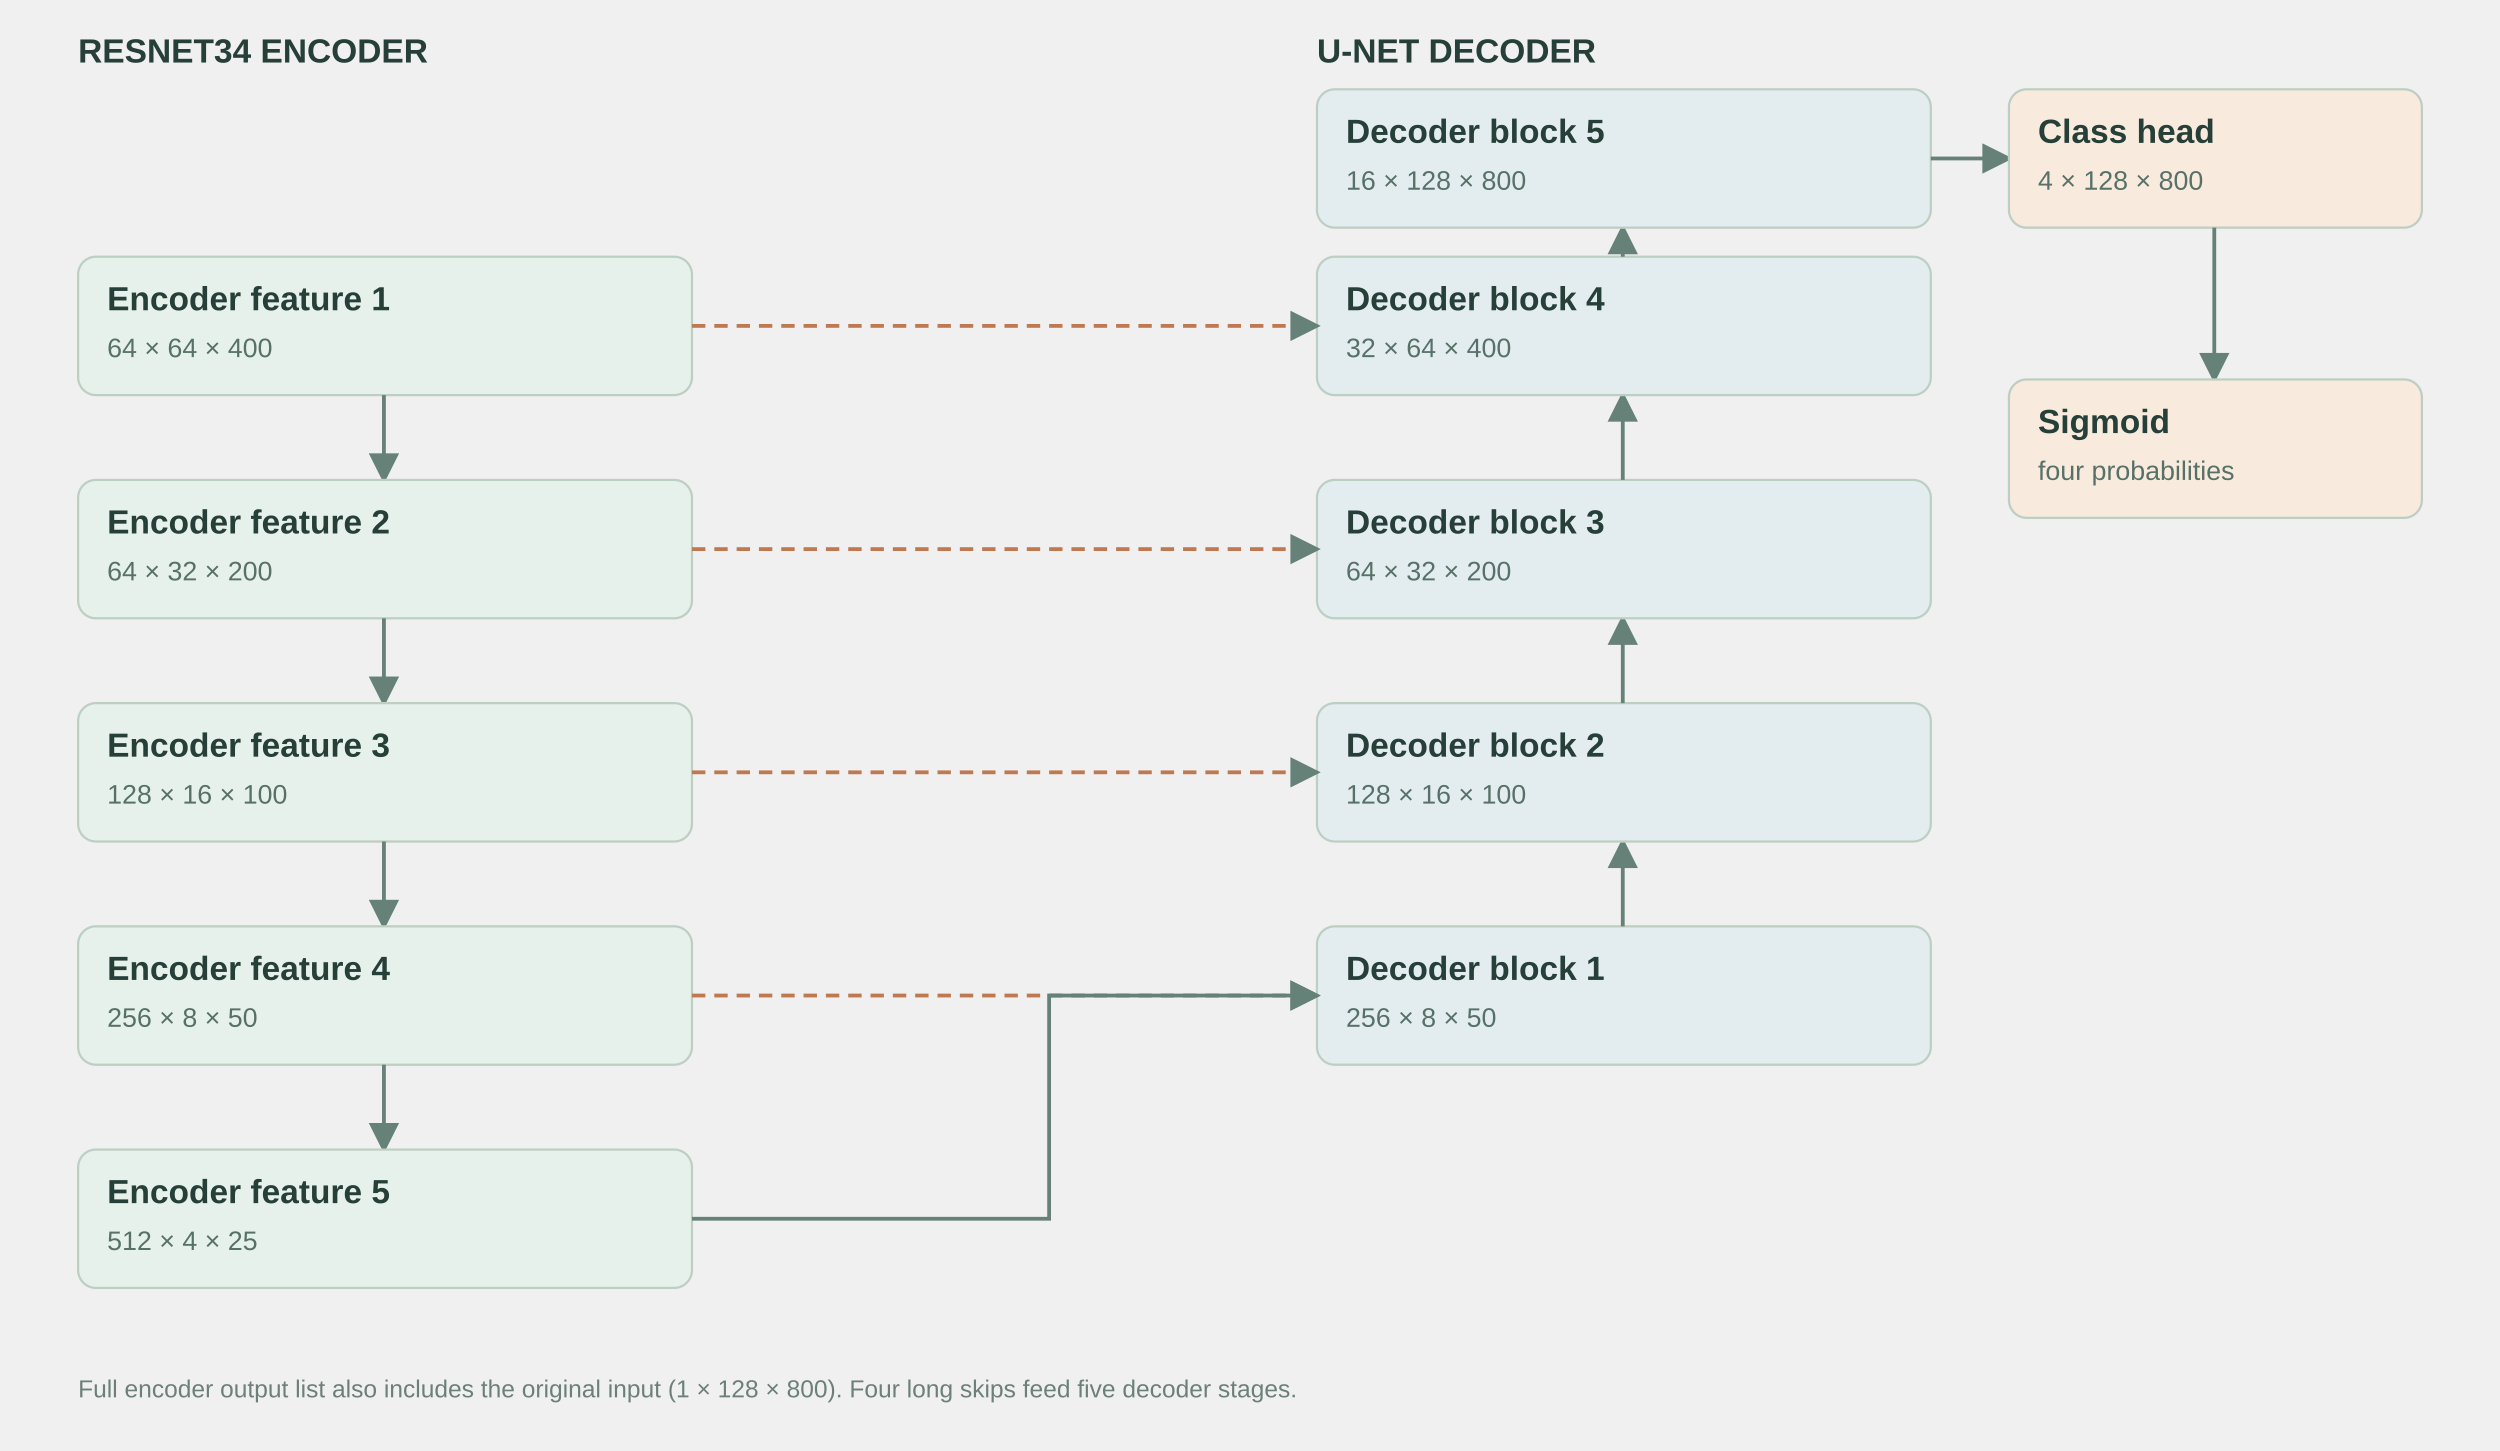
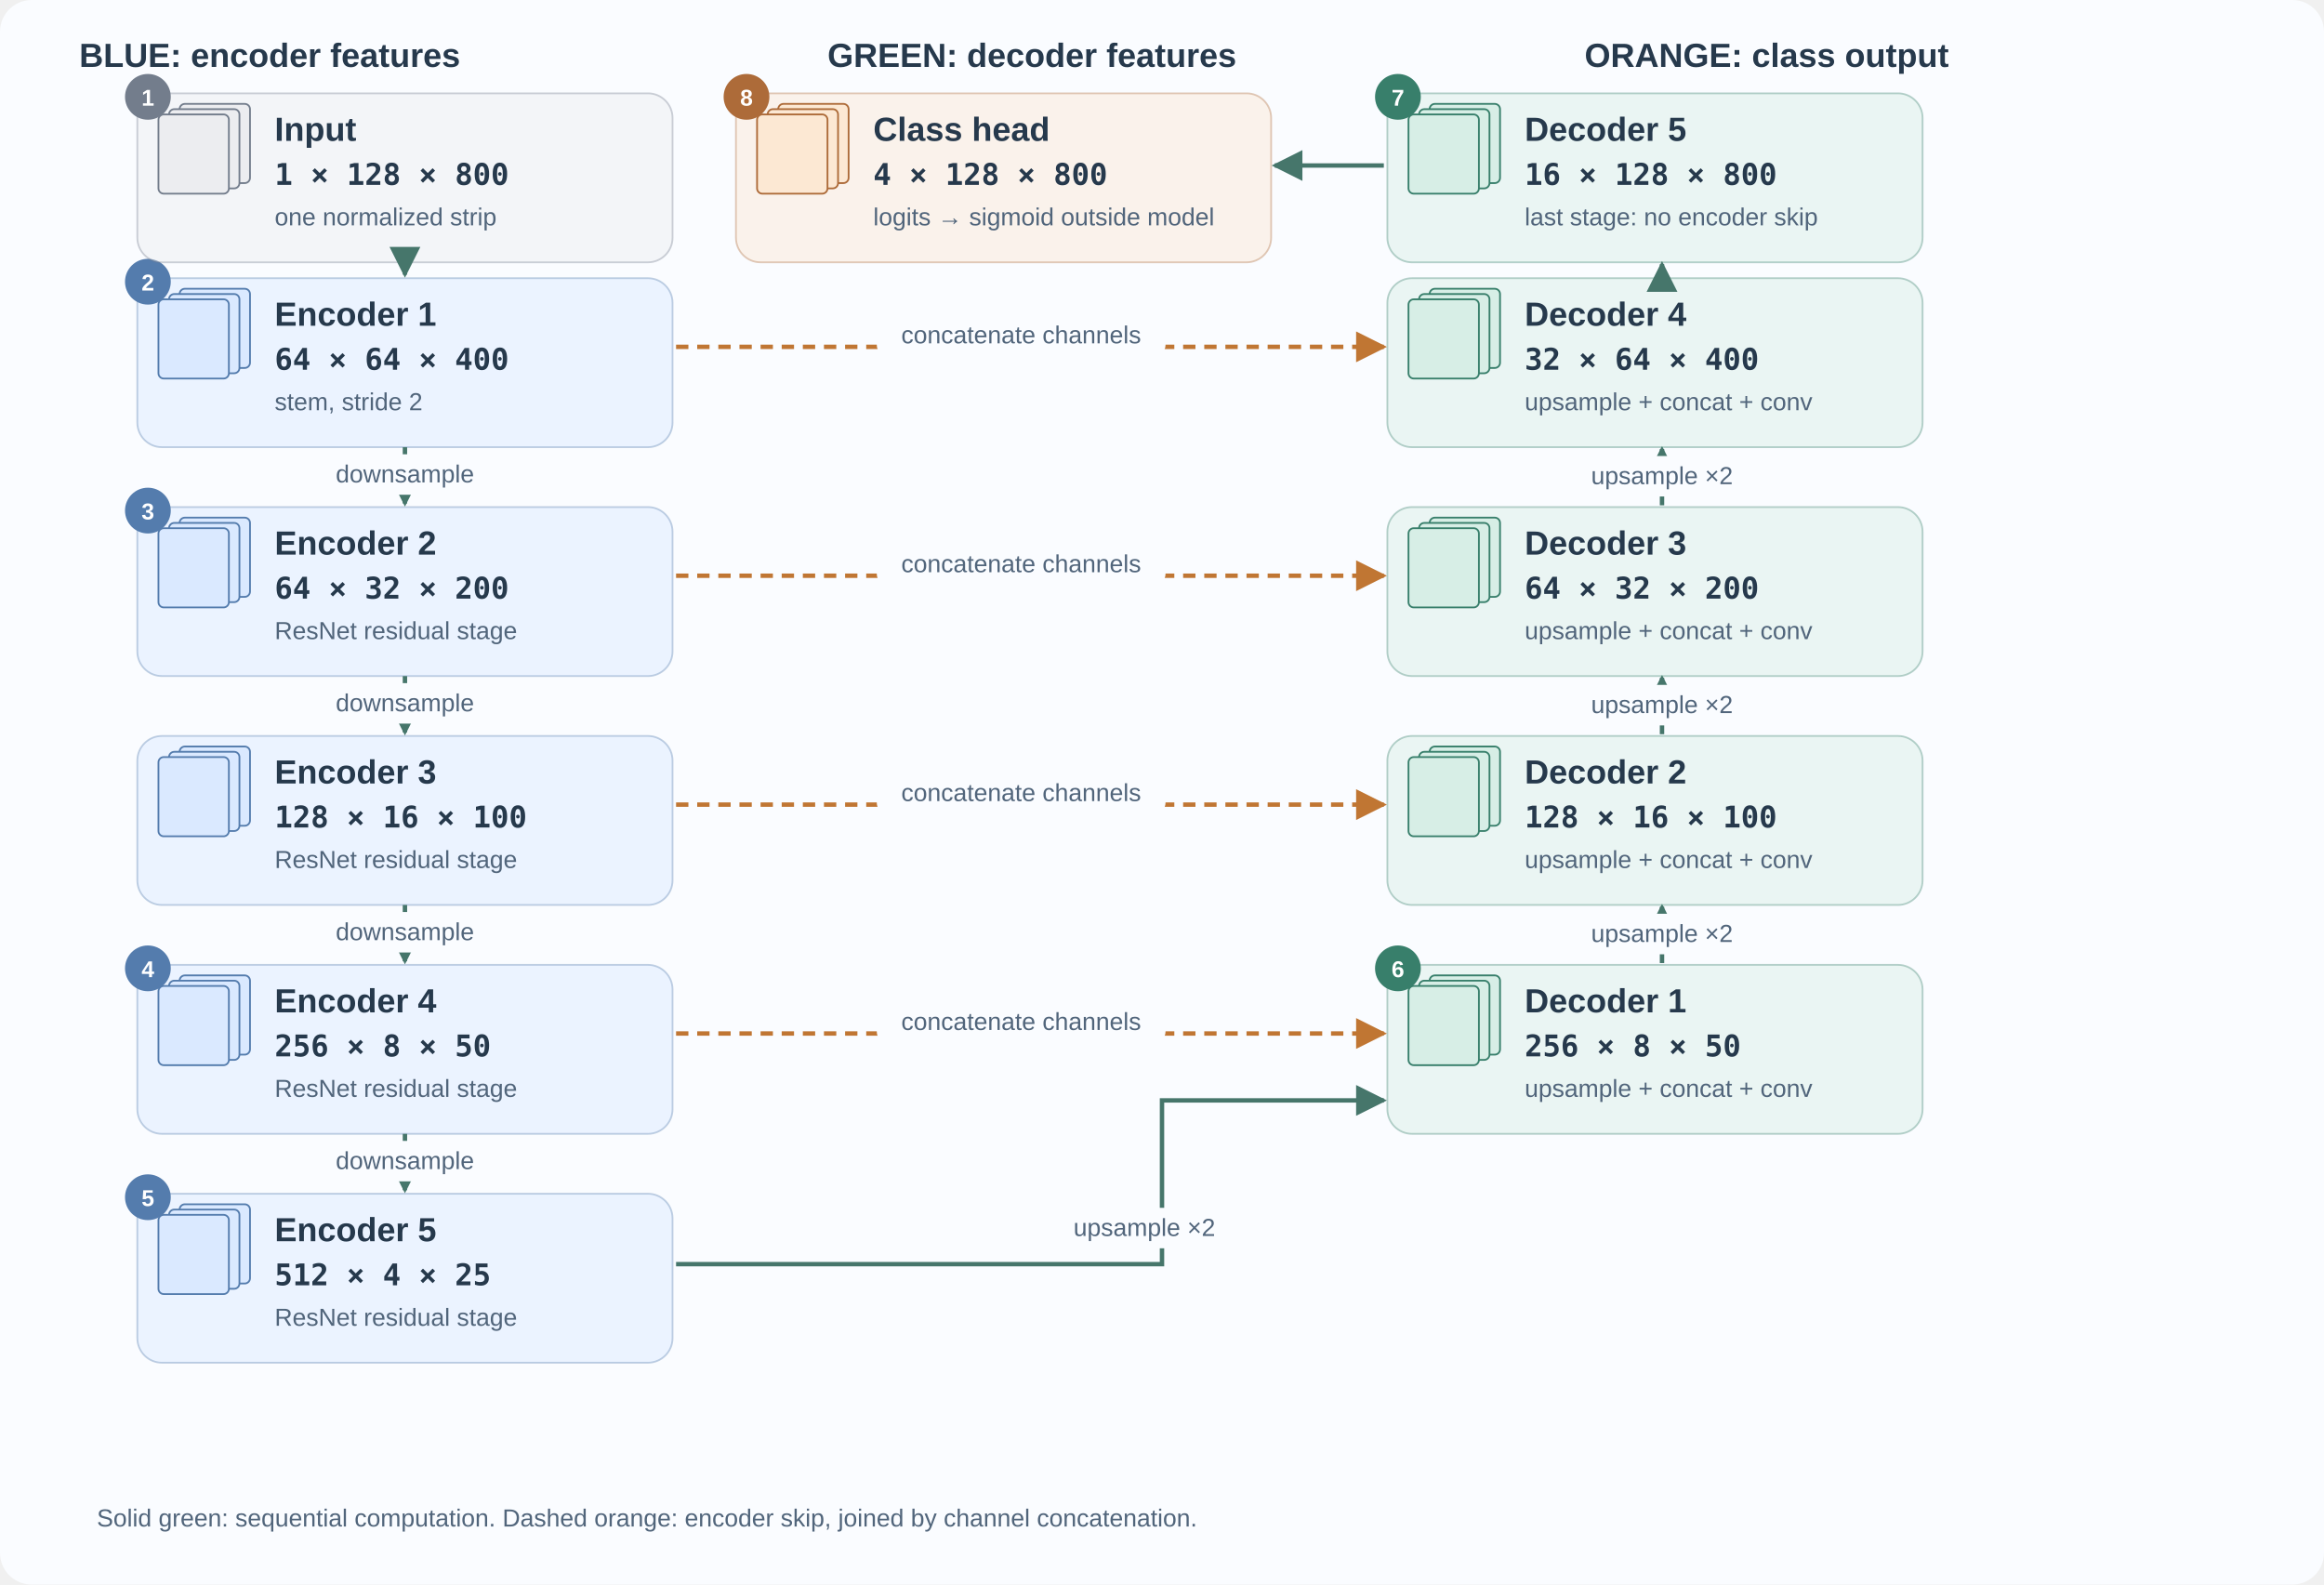
- <svg xmlns="http://www.w3.org/2000/svg" viewBox="0 0 1120 650" role="group" aria-label="resnet34_unet · actual checkpoint stage shapes">
+ <svg xmlns="http://www.w3.org/2000/svg" viewBox="0 0 1320 900" class="actual-architecture" role="img" aria-label="resnet34_unet verified feature map architecture">
  <defs>
-     <marker id="arrow" markerWidth="8" markerHeight="8" refX="7" refY="4" orient="auto">
-       <path d="M0 0L8 4L0 8" fill="#668177" />
+     <marker id="resnet34_unet-flow" viewBox="0 0 10 10" refX="9" refY="5" markerWidth="7" markerHeight="7" orient="auto">
+       <path d="M0 0 L10 5 L0 10 Z" fill="#46766b" />
+     </marker>
+     <marker id="resnet34_unet-skip" viewBox="0 0 10 10" refX="9" refY="5" markerWidth="7" markerHeight="7" orient="auto">
+       <path d="M0 0 L10 5 L0 10 Z" fill="#c07633" />
    </marker>
  </defs>
-   <style>text{font-family:Arial,sans-serif;fill:#263f38}.title{font-size:15px;font-weight:bold}.sub{font-size:12px;fill:#577168}.tiny{font-size:11px;fill:#6c8077}.wire{fill:none;stroke:#668177;stroke-width:1.7;marker-end:url(#arrow)}.skip{fill:none;stroke:#be7951;stroke-width:1.7;stroke-dasharray:6 4;marker-end:url(#arrow)}</style>
-   <text x="35" y="28" class="title">RESNET34 ENCODER</text>
-   <text x="590" y="28" class="title">U-NET DECODER</text>
-   <g data-detail="resnet34_unet:enc1" tabindex="0" role="button" aria-label="Encoder feature 1: 64 × 64 × 400">
-     <rect x="35" y="115" width="275" height="62" rx="8" fill="#e7f1eb" stroke="#bdcec2" />
-     <text x="48" y="139" class="title">Encoder feature 1</text>
-     <text x="48" y="160" class="sub">64 × 64 × 400</text>
+   <style>.actual-architecture text{font-family:Arial,sans-serif;fill:#26394c}.actual-architecture .small{font-size:14px;fill:#51657b}.actual-architecture .shape{font:17px ui-monospace,monospace;font-weight:bold}.actual-architecture .heading{font-size:19px;font-weight:bold}.layer:focus{outline:none}.layer:focus .frame{stroke:#b05b22;stroke-width:3}.actual-architecture .arch-wire{stroke:#46766b;stroke-width:2.5;fill:none}.actual-architecture .arch-skip{stroke:#c07633;stroke-width:2.5;stroke-dasharray:7 5;fill:none}</style>
+   <rect width="100%" height="100%" rx="18" fill="#fafcff" />
+   <text x="45" y="38" class="heading" text-anchor="start">BLUE: encoder features</text>
+   <text x="470" y="38" class="heading" text-anchor="start">GREEN: decoder features</text>
+   <text x="900" y="38" class="heading" text-anchor="start">ORANGE: class output</text>
+   <g class="layer" data-stage="enc0" tabindex="0" role="button" aria-label="Encoder 1, 64 × 64 × 400">
+     <rect class="frame" x="78" y="158" width="304" height="96" rx="14" fill="#dae9ff" fill-opacity=".45" stroke="#547cad" stroke-opacity=".35" />
+     <rect x="102" y="164.0" width="40" height="45" rx="3" fill="#dae9ff" stroke="#547cad" />
+     <rect x="96" y="167.0" width="40" height="45" rx="3" fill="#dae9ff" stroke="#547cad" />
+     <rect x="90" y="170.0" width="40" height="45" rx="3" fill="#dae9ff" stroke="#547cad" />
+     <text x="156" y="185" class="heading" text-anchor="start">Encoder 1</text>
+     <text x="156" y="210" class="shape" text-anchor="start">64 × 64 × 400</text>
+     <text x="156" y="233" class="small" text-anchor="start">stem, stride 2</text>
+     <circle cx="84" cy="160" r="13" fill="#547cad" />
+     <text x="84" y="165" text-anchor="middle" style="font-size:13px;fill:white;font-weight:bold">2</text>
  </g>
-   <path d="M172 177 V215" class="wire" />
-   <g data-detail="resnet34_unet:enc2" tabindex="0" role="button" aria-label="Encoder feature 2: 64 × 32 × 200">
-     <rect x="35" y="215" width="275" height="62" rx="8" fill="#e7f1eb" stroke="#bdcec2" />
-     <text x="48" y="239" class="title">Encoder feature 2</text>
-     <text x="48" y="260" class="sub">64 × 32 × 200</text>
+   <path class="arch-wire" d="M230 254 V286" marker-end="url(#resnet34_unet-flow)" />
+   <rect x="184.5" y="258.0" width="91.0" height="23" rx="6" fill="#fafcff" />
+   <text x="230" y="274.0" class="small" text-anchor="middle">downsample</text>
+   <g class="layer" data-stage="enc1" tabindex="0" role="button" aria-label="Encoder 2, 64 × 32 × 200">
+     <rect class="frame" x="78" y="288" width="304" height="96" rx="14" fill="#dae9ff" fill-opacity=".45" stroke="#547cad" stroke-opacity=".35" />
+     <rect x="102" y="294.0" width="40" height="45" rx="3" fill="#dae9ff" stroke="#547cad" />
+     <rect x="96" y="297.0" width="40" height="45" rx="3" fill="#dae9ff" stroke="#547cad" />
+     <rect x="90" y="300.0" width="40" height="45" rx="3" fill="#dae9ff" stroke="#547cad" />
+     <text x="156" y="315" class="heading" text-anchor="start">Encoder 2</text>
+     <text x="156" y="340" class="shape" text-anchor="start">64 × 32 × 200</text>
+     <text x="156" y="363" class="small" text-anchor="start">ResNet residual stage</text>
+     <circle cx="84" cy="290" r="13" fill="#547cad" />
+     <text x="84" y="295" text-anchor="middle" style="font-size:13px;fill:white;font-weight:bold">3</text>
  </g>
-   <path d="M172 277 V315" class="wire" />
-   <g data-detail="resnet34_unet:enc3" tabindex="0" role="button" aria-label="Encoder feature 3: 128 × 16 × 100">
-     <rect x="35" y="315" width="275" height="62" rx="8" fill="#e7f1eb" stroke="#bdcec2" />
-     <text x="48" y="339" class="title">Encoder feature 3</text>
-     <text x="48" y="360" class="sub">128 × 16 × 100</text>
+   <path class="arch-wire" d="M230 384 V416" marker-end="url(#resnet34_unet-flow)" />
+   <rect x="184.5" y="388.0" width="91.0" height="23" rx="6" fill="#fafcff" />
+   <text x="230" y="404.0" class="small" text-anchor="middle">downsample</text>
+   <g class="layer" data-stage="enc2" tabindex="0" role="button" aria-label="Encoder 3, 128 × 16 × 100">
+     <rect class="frame" x="78" y="418" width="304" height="96" rx="14" fill="#dae9ff" fill-opacity=".45" stroke="#547cad" stroke-opacity=".35" />
+     <rect x="102" y="424.0" width="40" height="45" rx="3" fill="#dae9ff" stroke="#547cad" />
+     <rect x="96" y="427.0" width="40" height="45" rx="3" fill="#dae9ff" stroke="#547cad" />
+     <rect x="90" y="430.0" width="40" height="45" rx="3" fill="#dae9ff" stroke="#547cad" />
+     <text x="156" y="445" class="heading" text-anchor="start">Encoder 3</text>
+     <text x="156" y="470" class="shape" text-anchor="start">128 × 16 × 100</text>
+     <text x="156" y="493" class="small" text-anchor="start">ResNet residual stage</text>
  </g>
-   <path d="M172 377 V415" class="wire" />
-   <g data-detail="resnet34_unet:enc4" tabindex="0" role="button" aria-label="Encoder feature 4: 256 × 8 × 50">
-     <rect x="35" y="415" width="275" height="62" rx="8" fill="#e7f1eb" stroke="#bdcec2" />
-     <text x="48" y="439" class="title">Encoder feature 4</text>
-     <text x="48" y="460" class="sub">256 × 8 × 50</text>
+   <path class="arch-wire" d="M230 514 V546" marker-end="url(#resnet34_unet-flow)" />
+   <rect x="184.5" y="518.0" width="91.0" height="23" rx="6" fill="#fafcff" />
+   <text x="230" y="534.0" class="small" text-anchor="middle">downsample</text>
+   <g class="layer" data-stage="enc3" tabindex="0" role="button" aria-label="Encoder 4, 256 × 8 × 50">
+     <rect class="frame" x="78" y="548" width="304" height="96" rx="14" fill="#dae9ff" fill-opacity=".45" stroke="#547cad" stroke-opacity=".35" />
+     <rect x="102" y="554.0" width="40" height="45" rx="3" fill="#dae9ff" stroke="#547cad" />
+     <rect x="96" y="557.0" width="40" height="45" rx="3" fill="#dae9ff" stroke="#547cad" />
+     <rect x="90" y="560.0" width="40" height="45" rx="3" fill="#dae9ff" stroke="#547cad" />
+     <text x="156" y="575" class="heading" text-anchor="start">Encoder 4</text>
+     <text x="156" y="600" class="shape" text-anchor="start">256 × 8 × 50</text>
+     <text x="156" y="623" class="small" text-anchor="start">ResNet residual stage</text>
+     <circle cx="84" cy="550" r="13" fill="#547cad" />
+     <text x="84" y="555" text-anchor="middle" style="font-size:13px;fill:white;font-weight:bold">4</text>
  </g>
-   <path d="M172 477 V515" class="wire" />
-   <g data-detail="resnet34_unet:enc5" tabindex="0" role="button" aria-label="Encoder feature 5: 512 × 4 × 25">
-     <rect x="35" y="515" width="275" height="62" rx="8" fill="#e7f1eb" stroke="#bdcec2" />
-     <text x="48" y="539" class="title">Encoder feature 5</text>
-     <text x="48" y="560" class="sub">512 × 4 × 25</text>
+   <path class="arch-wire" d="M230 644 V676" marker-end="url(#resnet34_unet-flow)" />
+   <rect x="184.5" y="648.0" width="91.0" height="23" rx="6" fill="#fafcff" />
+   <text x="230" y="664.0" class="small" text-anchor="middle">downsample</text>
+   <g class="layer" data-stage="enc4" tabindex="0" role="button" aria-label="Encoder 5, 512 × 4 × 25">
+     <rect class="frame" x="78" y="678" width="304" height="96" rx="14" fill="#dae9ff" fill-opacity=".45" stroke="#547cad" stroke-opacity=".35" />
+     <rect x="102" y="684.0" width="40" height="45" rx="3" fill="#dae9ff" stroke="#547cad" />
+     <rect x="96" y="687.0" width="40" height="45" rx="3" fill="#dae9ff" stroke="#547cad" />
+     <rect x="90" y="690.0" width="40" height="45" rx="3" fill="#dae9ff" stroke="#547cad" />
+     <text x="156" y="705" class="heading" text-anchor="start">Encoder 5</text>
+     <text x="156" y="730" class="shape" text-anchor="start">512 × 4 × 25</text>
+     <text x="156" y="753" class="small" text-anchor="start">ResNet residual stage</text>
+     <circle cx="84" cy="680" r="13" fill="#547cad" />
+     <text x="84" y="685" text-anchor="middle" style="font-size:13px;fill:white;font-weight:bold">5</text>
  </g>
-   <g data-detail="resnet34_unet:dec0" tabindex="0" role="button" aria-label="Decoder block 1: 256 × 8 × 50">
-     <rect x="590" y="415" width="275" height="62" rx="8" fill="#e3edf0" stroke="#bdcec2" />
-     <text x="603" y="439" class="title">Decoder block 1</text>
-     <text x="603" y="460" class="sub">256 × 8 × 50</text>
+   <g class="layer" data-stage="input" tabindex="0" role="button" aria-label="Input, 1 × 128 × 800">
+     <rect class="frame" x="78" y="53" width="304" height="96" rx="14" fill="#ecedf0" fill-opacity=".45" stroke="#737d8c" stroke-opacity=".35" />
+     <rect x="102" y="59.0" width="40" height="45" rx="3" fill="#ecedf0" stroke="#737d8c" />
+     <rect x="96" y="62.0" width="40" height="45" rx="3" fill="#ecedf0" stroke="#737d8c" />
+     <rect x="90" y="65.0" width="40" height="45" rx="3" fill="#ecedf0" stroke="#737d8c" />
+     <text x="156" y="80" class="heading" text-anchor="start">Input</text>
+     <text x="156" y="105" class="shape" text-anchor="start">1 × 128 × 800</text>
+     <text x="156" y="128" class="small" text-anchor="start">one normalized strip</text>
+     <circle cx="84" cy="55" r="13" fill="#737d8c" />
+     <text x="84" y="60" text-anchor="middle" style="font-size:13px;fill:white;font-weight:bold">1</text>
  </g>
-   <path d="M310 446 H590" class="skip" />
-   <path d="M727 415 V377" class="wire" />
-   <g data-detail="resnet34_unet:dec1" tabindex="0" role="button" aria-label="Decoder block 2: 128 × 16 × 100">
-     <rect x="590" y="315" width="275" height="62" rx="8" fill="#e3edf0" stroke="#bdcec2" />
-     <text x="603" y="339" class="title">Decoder block 2</text>
-     <text x="603" y="360" class="sub">128 × 16 × 100</text>
+   <path class="arch-wire" d="M230 149 V156" marker-end="url(#resnet34_unet-flow)" />
+   <g class="layer" data-stage="dec0" tabindex="0" role="button" aria-label="Decoder 1, 256 × 8 × 50">
+     <rect class="frame" x="788" y="548" width="304" height="96" rx="14" fill="#d7eee6" fill-opacity=".45" stroke="#387f6b" stroke-opacity=".35" />
+     <rect x="812" y="554.0" width="40" height="45" rx="3" fill="#d7eee6" stroke="#387f6b" />
+     <rect x="806" y="557.0" width="40" height="45" rx="3" fill="#d7eee6" stroke="#387f6b" />
+     <rect x="800" y="560.0" width="40" height="45" rx="3" fill="#d7eee6" stroke="#387f6b" />
+     <text x="866" y="575" class="heading" text-anchor="start">Decoder 1</text>
+     <text x="866" y="600" class="shape" text-anchor="start">256 × 8 × 50</text>
+     <text x="866" y="623" class="small" text-anchor="start">upsample + concat + conv</text>
+     <circle cx="794" cy="550" r="13" fill="#387f6b" />
+     <text x="794" y="555" text-anchor="middle" style="font-size:13px;fill:white;font-weight:bold">6</text>
  </g>
-   <path d="M310 346 H590" class="skip" />
-   <path d="M727 315 V277" class="wire" />
-   <g data-detail="resnet34_unet:dec2" tabindex="0" role="button" aria-label="Decoder block 3: 64 × 32 × 200">
-     <rect x="590" y="215" width="275" height="62" rx="8" fill="#e3edf0" stroke="#bdcec2" />
-     <text x="603" y="239" class="title">Decoder block 3</text>
-     <text x="603" y="260" class="sub">64 × 32 × 200</text>
+   <path class="arch-skip" d="M384 587 H786" marker-end="url(#resnet34_unet-skip)" />
+   <rect x="498.0" y="569" width="164.0" height="23" rx="6" fill="#fafcff" />
+   <text x="580" y="585" class="small" text-anchor="middle">concatenate channels</text>
+   <path class="arch-wire" d="M944 547 V515" marker-end="url(#resnet34_unet-flow)" />
+   <rect x="894.85" y="519.0" width="98.3" height="23" rx="6" fill="#fafcff" />
+   <text x="944" y="535.0" class="small" text-anchor="middle">upsample ×2</text>
+   <g class="layer" data-stage="dec1" tabindex="0" role="button" aria-label="Decoder 2, 128 × 16 × 100">
+     <rect class="frame" x="788" y="418" width="304" height="96" rx="14" fill="#d7eee6" fill-opacity=".45" stroke="#387f6b" stroke-opacity=".35" />
+     <rect x="812" y="424.0" width="40" height="45" rx="3" fill="#d7eee6" stroke="#387f6b" />
+     <rect x="806" y="427.0" width="40" height="45" rx="3" fill="#d7eee6" stroke="#387f6b" />
+     <rect x="800" y="430.0" width="40" height="45" rx="3" fill="#d7eee6" stroke="#387f6b" />
+     <text x="866" y="445" class="heading" text-anchor="start">Decoder 2</text>
+     <text x="866" y="470" class="shape" text-anchor="start">128 × 16 × 100</text>
+     <text x="866" y="493" class="small" text-anchor="start">upsample + concat + conv</text>
  </g>
-   <path d="M310 246 H590" class="skip" />
-   <path d="M727 215 V177" class="wire" />
-   <g data-detail="resnet34_unet:dec3" tabindex="0" role="button" aria-label="Decoder block 4: 32 × 64 × 400">
-     <rect x="590" y="115" width="275" height="62" rx="8" fill="#e3edf0" stroke="#bdcec2" />
-     <text x="603" y="139" class="title">Decoder block 4</text>
-     <text x="603" y="160" class="sub">32 × 64 × 400</text>
+   <path class="arch-skip" d="M384 457 H786" marker-end="url(#resnet34_unet-skip)" />
+   <rect x="498.0" y="439" width="164.0" height="23" rx="6" fill="#fafcff" />
+   <text x="580" y="455" class="small" text-anchor="middle">concatenate channels</text>
+   <path class="arch-wire" d="M944 417 V385" marker-end="url(#resnet34_unet-flow)" />
+   <rect x="894.85" y="389.0" width="98.3" height="23" rx="6" fill="#fafcff" />
+   <text x="944" y="405.0" class="small" text-anchor="middle">upsample ×2</text>
+   <g class="layer" data-stage="dec2" tabindex="0" role="button" aria-label="Decoder 3, 64 × 32 × 200">
+     <rect class="frame" x="788" y="288" width="304" height="96" rx="14" fill="#d7eee6" fill-opacity=".45" stroke="#387f6b" stroke-opacity=".35" />
+     <rect x="812" y="294.0" width="40" height="45" rx="3" fill="#d7eee6" stroke="#387f6b" />
+     <rect x="806" y="297.0" width="40" height="45" rx="3" fill="#d7eee6" stroke="#387f6b" />
+     <rect x="800" y="300.0" width="40" height="45" rx="3" fill="#d7eee6" stroke="#387f6b" />
+     <text x="866" y="315" class="heading" text-anchor="start">Decoder 3</text>
+     <text x="866" y="340" class="shape" text-anchor="start">64 × 32 × 200</text>
+     <text x="866" y="363" class="small" text-anchor="start">upsample + concat + conv</text>
  </g>
-   <path d="M310 146 H590" class="skip" />
-   <path d="M727 115 V102" class="wire" />
-   <g data-detail="resnet34_unet:dec4" tabindex="0" role="button" aria-label="Decoder block 5: 16 × 128 × 800">
-     <rect x="590" y="40" width="275" height="62" rx="8" fill="#e3edf0" stroke="#bdcec2" />
-     <text x="603" y="64" class="title">Decoder block 5</text>
-     <text x="603" y="85" class="sub">16 × 128 × 800</text>
+   <path class="arch-skip" d="M384 327 H786" marker-end="url(#resnet34_unet-skip)" />
+   <rect x="498.0" y="309" width="164.0" height="23" rx="6" fill="#fafcff" />
+   <text x="580" y="325" class="small" text-anchor="middle">concatenate channels</text>
+   <path class="arch-wire" d="M944 287 V255" marker-end="url(#resnet34_unet-flow)" />
+   <rect x="894.85" y="259.0" width="98.3" height="23" rx="6" fill="#fafcff" />
+   <text x="944" y="275.0" class="small" text-anchor="middle">upsample ×2</text>
+   <g class="layer" data-stage="dec3" tabindex="0" role="button" aria-label="Decoder 4, 32 × 64 × 400">
+     <rect class="frame" x="788" y="158" width="304" height="96" rx="14" fill="#d7eee6" fill-opacity=".45" stroke="#387f6b" stroke-opacity=".35" />
+     <rect x="812" y="164.0" width="40" height="45" rx="3" fill="#d7eee6" stroke="#387f6b" />
+     <rect x="806" y="167.0" width="40" height="45" rx="3" fill="#d7eee6" stroke="#387f6b" />
+     <rect x="800" y="170.0" width="40" height="45" rx="3" fill="#d7eee6" stroke="#387f6b" />
+     <text x="866" y="185" class="heading" text-anchor="start">Decoder 4</text>
+     <text x="866" y="210" class="shape" text-anchor="start">32 × 64 × 400</text>
+     <text x="866" y="233" class="small" text-anchor="start">upsample + concat + conv</text>
  </g>
-   <path d="M310 546 H470 V446 H590" class="wire" />
-   <path d="M865 71 H900" class="wire" />
-   <g data-detail="logits" tabindex="0" role="button" aria-label="Class head: 4 × 128 × 800">
-     <rect x="900" y="40" width="185" height="62" rx="8" fill="#f8eadc" stroke="#bdcec2" />
-     <text x="913" y="64" class="title">Class head</text>
-     <text x="913" y="85" class="sub">4 × 128 × 800</text>
+   <path class="arch-skip" d="M384 197 H786" marker-end="url(#resnet34_unet-skip)" />
+   <rect x="498.0" y="179" width="164.0" height="23" rx="6" fill="#fafcff" />
+   <text x="580" y="195" class="small" text-anchor="middle">concatenate channels</text>
+   <path class="arch-wire" d="M384 718 H660 V625 H786" marker-end="url(#resnet34_unet-flow)" />
+   <rect x="600.85" y="686" width="98.3" height="23" rx="6" fill="#fafcff" />
+   <text x="650" y="702" class="small" text-anchor="middle">upsample ×2</text>
+   <g class="layer" data-stage="dec4" tabindex="0" role="button" aria-label="Decoder 5, 16 × 128 × 800">
+     <rect class="frame" x="788" y="53" width="304" height="96" rx="14" fill="#d7eee6" fill-opacity=".45" stroke="#387f6b" stroke-opacity=".35" />
+     <rect x="812" y="59.0" width="40" height="45" rx="3" fill="#d7eee6" stroke="#387f6b" />
+     <rect x="806" y="62.0" width="40" height="45" rx="3" fill="#d7eee6" stroke="#387f6b" />
+     <rect x="800" y="65.0" width="40" height="45" rx="3" fill="#d7eee6" stroke="#387f6b" />
+     <text x="866" y="80" class="heading" text-anchor="start">Decoder 5</text>
+     <text x="866" y="105" class="shape" text-anchor="start">16 × 128 × 800</text>
+     <text x="866" y="128" class="small" text-anchor="start">last stage: no encoder skip</text>
+     <circle cx="794" cy="55" r="13" fill="#387f6b" />
+     <text x="794" y="60" text-anchor="middle" style="font-size:13px;fill:white;font-weight:bold">7</text>
  </g>
-   <path d="M992 102 V170" class="wire" />
-   <g data-detail="sigmoid" tabindex="0" role="button" aria-label="Sigmoid: four probabilities">
-     <rect x="900" y="170" width="185" height="62" rx="8" fill="#f8eadc" stroke="#bdcec2" />
-     <text x="913" y="194" class="title">Sigmoid</text>
-     <text x="913" y="215" class="sub">four probabilities</text>
+   <path class="arch-wire" d="M944 157 V150" marker-end="url(#resnet34_unet-flow)" />
+   <g class="layer" data-stage="head" tabindex="0" role="button" aria-label="Class head, 4 × 128 × 800">
+     <rect class="frame" x="418" y="53" width="304" height="96" rx="14" fill="#fce8d3" fill-opacity=".45" stroke="#ad6b39" stroke-opacity=".35" />
+     <rect x="442" y="59.0" width="40" height="45" rx="3" fill="#fce8d3" stroke="#ad6b39" />
+     <rect x="436" y="62.0" width="40" height="45" rx="3" fill="#fce8d3" stroke="#ad6b39" />
+     <rect x="430" y="65.0" width="40" height="45" rx="3" fill="#fce8d3" stroke="#ad6b39" />
+     <text x="496" y="80" class="heading" text-anchor="start">Class head</text>
+     <text x="496" y="105" class="shape" text-anchor="start">4 × 128 × 800</text>
+     <text x="496" y="128" class="small" text-anchor="start">logits → sigmoid outside model</text>
+     <circle cx="424" cy="55" r="13" fill="#ad6b39" />
+     <text x="424" y="60" text-anchor="middle" style="font-size:13px;fill:white;font-weight:bold">8</text>
  </g>
-   <text x="35" y="626" class="tiny">Full encoder output list also includes the original input (1 × 128 × 800). Four long skips feed five decoder stages.</text>
+   <path class="arch-wire" d="M786 94 H724" marker-end="url(#resnet34_unet-flow)" />
+   <text x="55" y="867" class="small" text-anchor="start">Solid green: sequential computation. Dashed orange: encoder skip, joined by channel concatenation.</text>
</svg>
